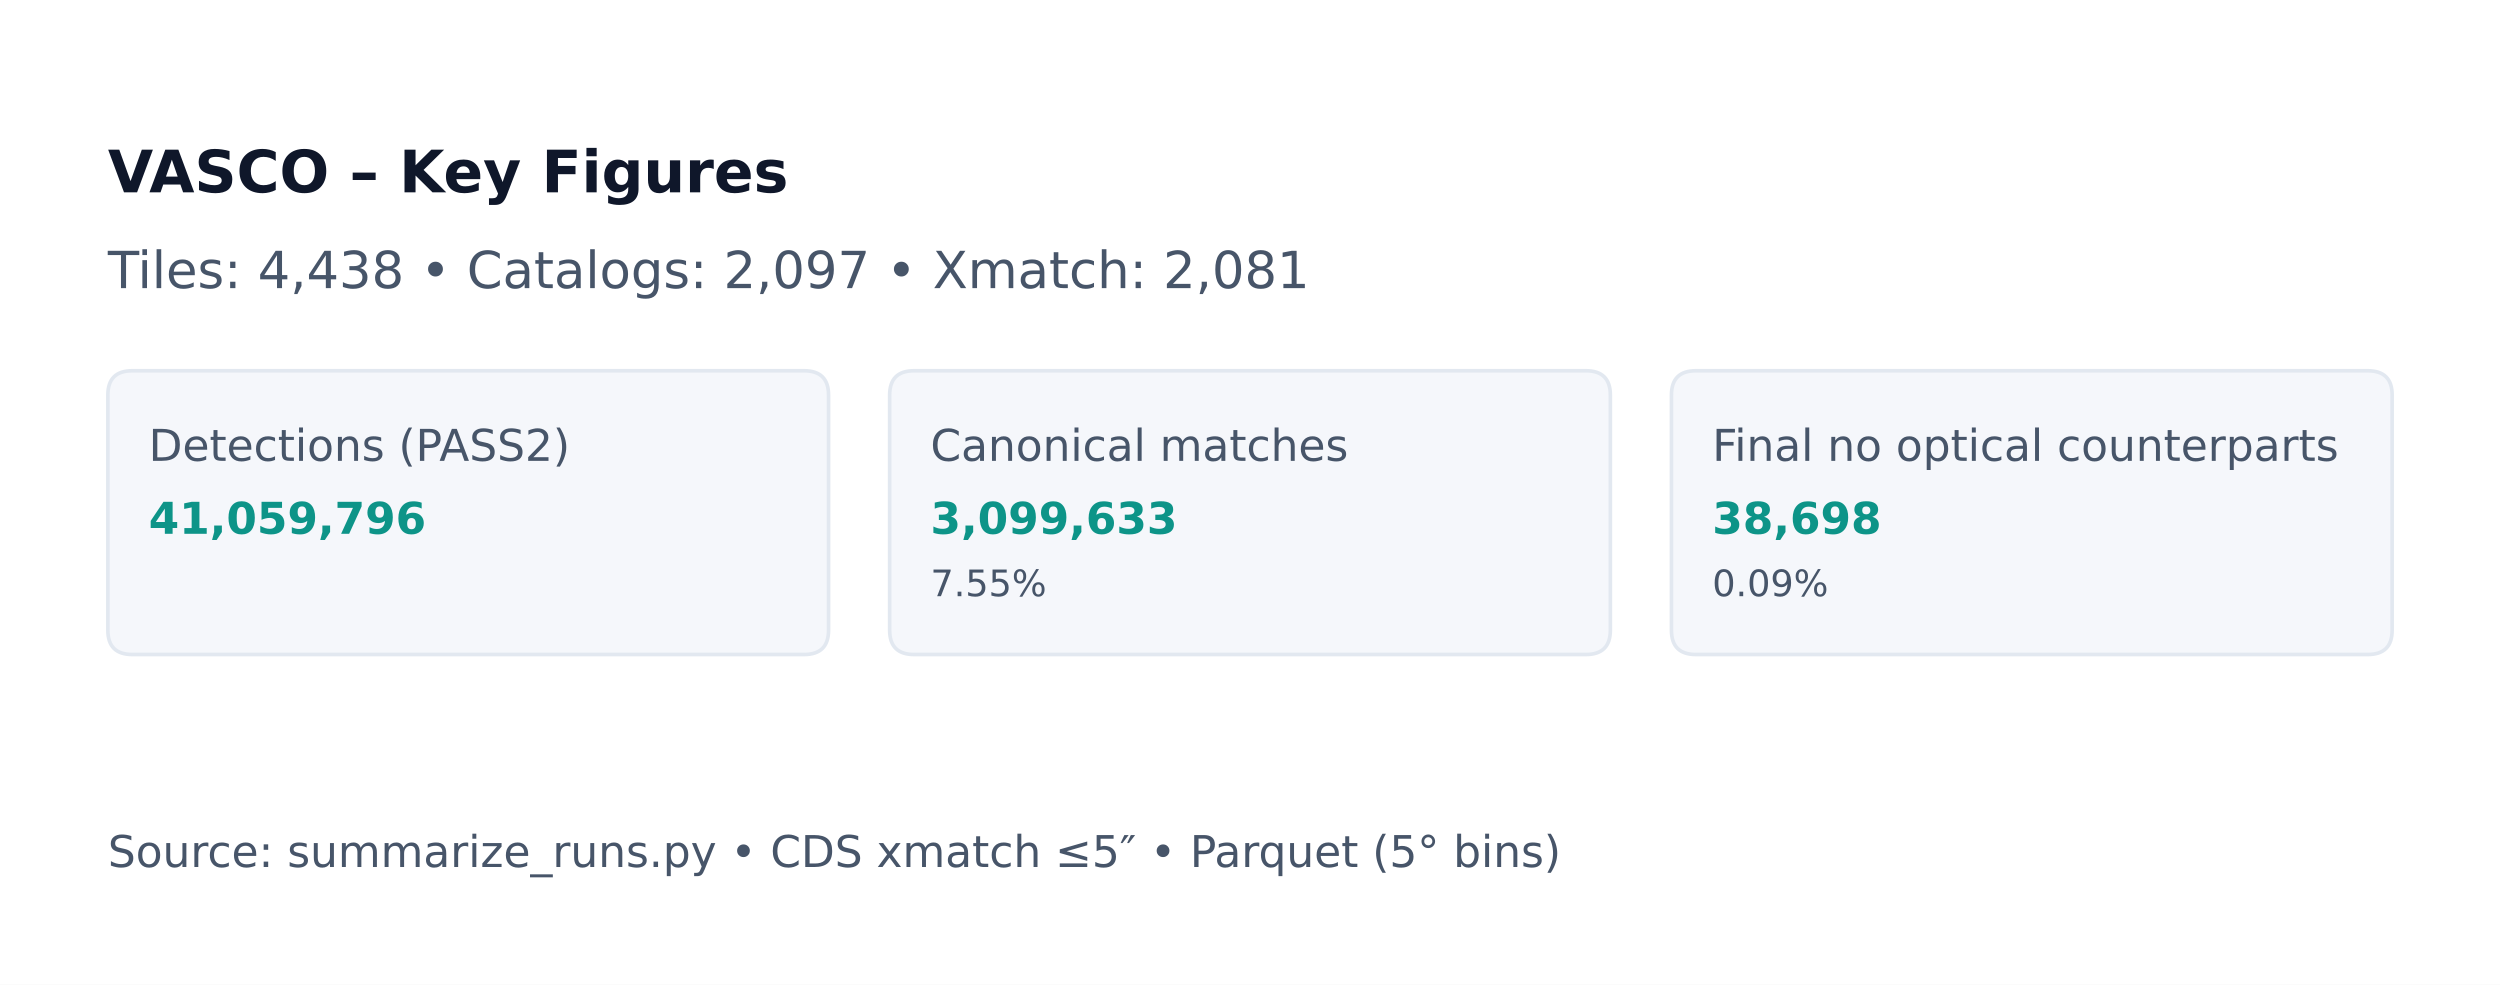
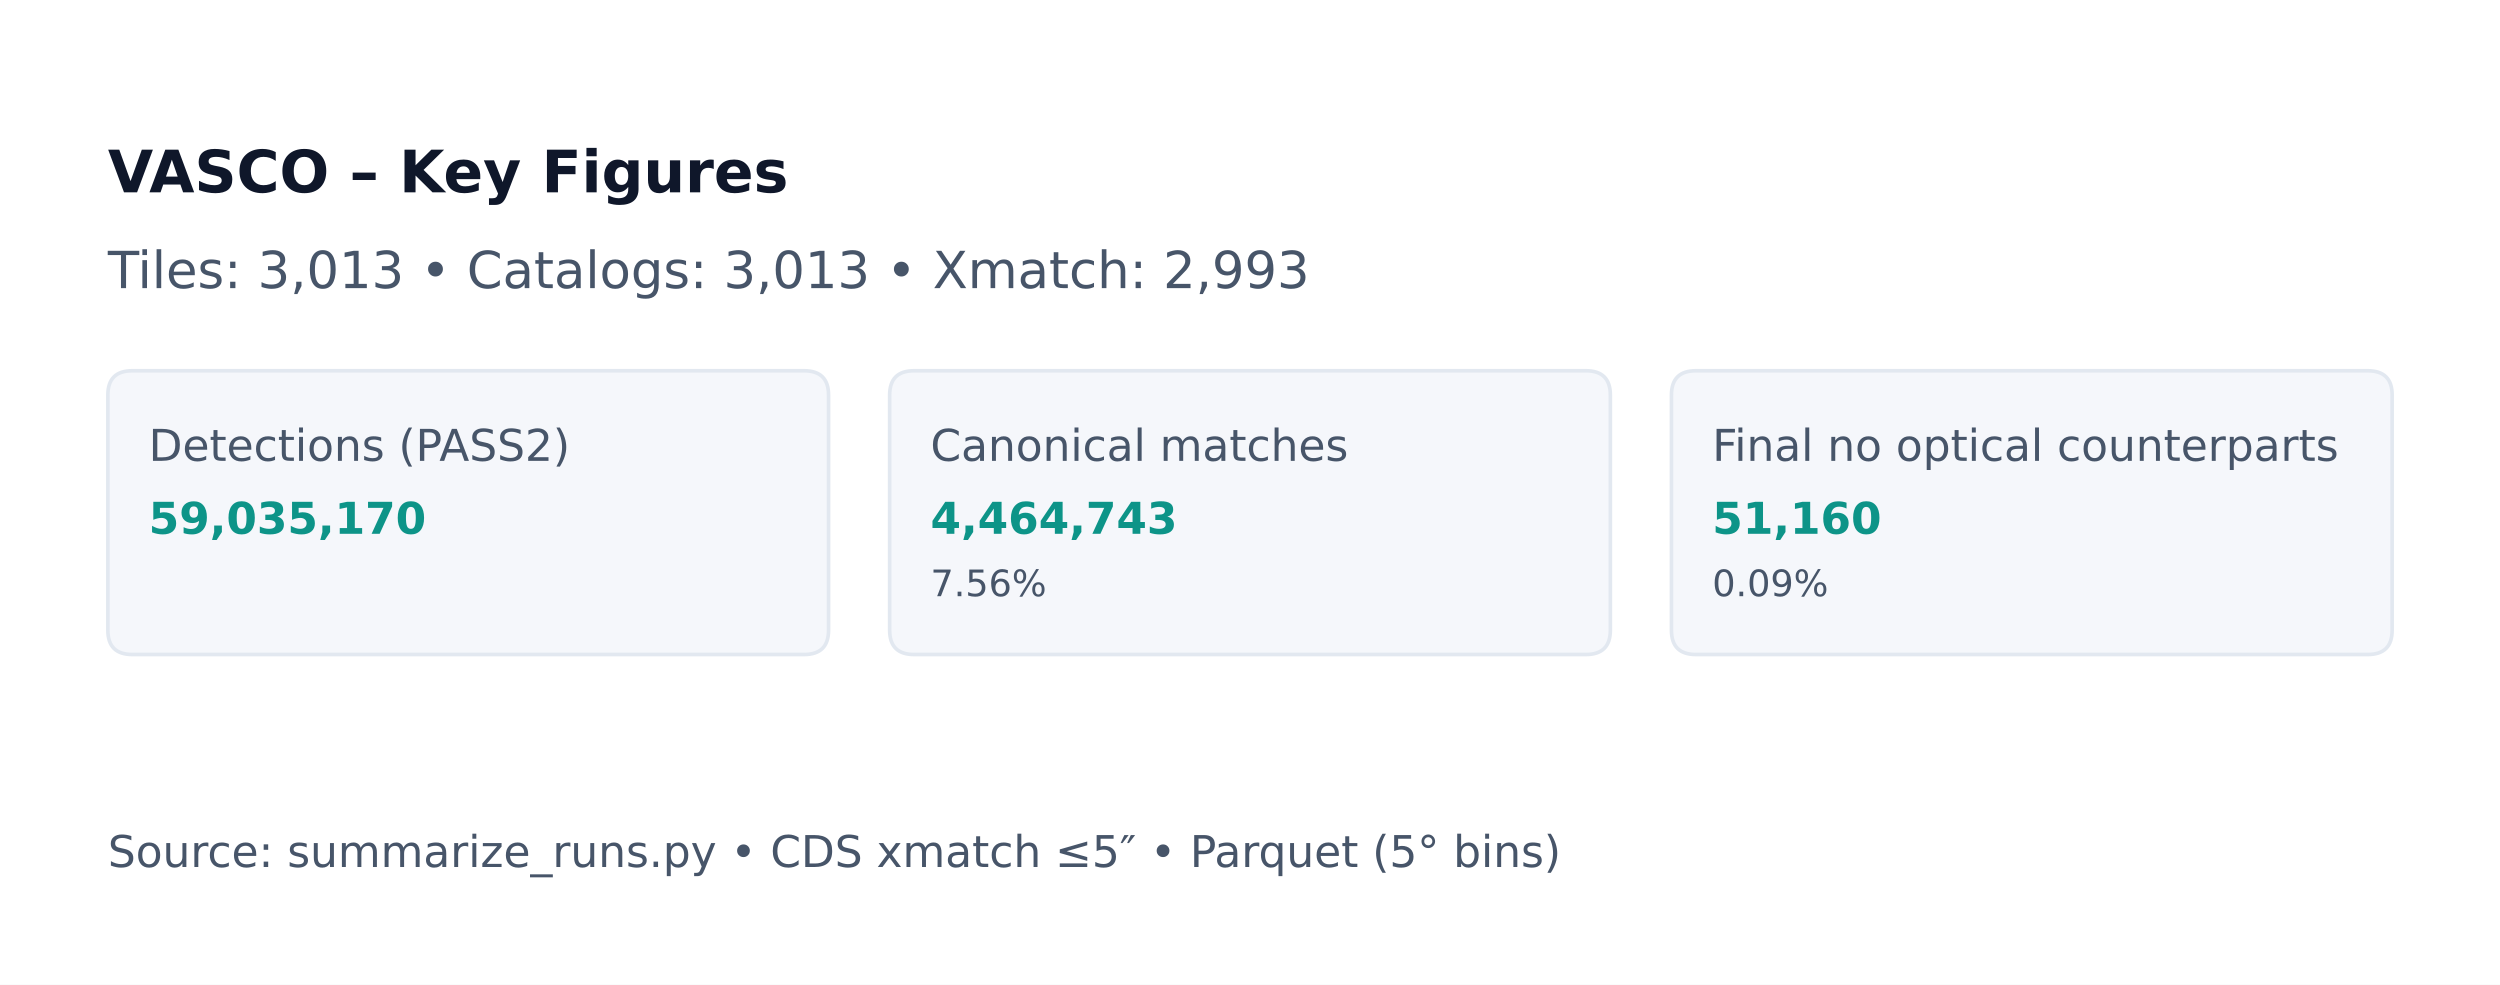
<svg xmlns="http://www.w3.org/2000/svg" width="684pt" height="269.424pt" viewBox="0 0 684 269.424" version="1.1">
  <defs>
    <style type="text/css">*{stroke-linejoin: round; stroke-linecap: butt}</style>
  </defs>
  <g id="figure_1">
    <g id="patch_1">
      <path d="M 0 269.424  L 684 269.424  L 684 0  L 0 0  z " style="fill: #ffffff" />
    </g>
    <g id="axes_1">
      <g id="patch_2">
-         <path d="M 7.033 262.39  L 676.967 262.39  L 676.967 7.034  L 7.033 7.034  z " clip-path="url(#p5631bd181b)" style="fill: #ffffff; stroke: #ffffff; stroke-linejoin: miter" />
+         <path d="M 7.033 262.39  L 676.967 262.39  L 676.967 7.034  L 7.033 7.034  z " clip-path="url(#pff577d9974)" style="fill: #ffffff; stroke: #ffffff; stroke-linejoin: miter" />
      </g>
      <g id="patch_3">
-         <path d="M 36.205 179.075  L 219.995 179.075  Q 226.691 179.075 226.691 172.422  L 226.691 108.09  Q 226.691 101.437 219.995 101.437  L 36.205 101.437  Q 29.509 101.437 29.509 108.09  L 29.509 172.422  Q 29.509 179.075 36.205 179.075  z " clip-path="url(#p5631bd181b)" style="fill: #f5f7fb; stroke: #e2e8f0; stroke-linejoin: miter" />
+         <path d="M 36.205 179.075  L 219.995 179.075  Q 226.691 179.075 226.691 172.422  L 226.691 108.09  Q 226.691 101.437 219.995 101.437  L 36.205 101.437  Q 29.509 101.437 29.509 108.09  L 29.509 172.422  Q 29.509 179.075 36.205 179.075  z " clip-path="url(#pff577d9974)" style="fill: #f5f7fb; stroke: #e2e8f0; stroke-linejoin: miter" />
      </g>
      <g id="patch_4">
-         <path d="M 250.105 179.075  L 433.895 179.075  Q 440.591 179.075 440.591 172.422  L 440.591 108.09  Q 440.591 101.437 433.895 101.437  L 250.105 101.437  Q 243.409 101.437 243.409 108.09  L 243.409 172.422  Q 243.409 179.075 250.105 179.075  z " clip-path="url(#p5631bd181b)" style="fill: #f5f7fb; stroke: #e2e8f0; stroke-linejoin: miter" />
+         <path d="M 250.105 179.075  L 433.895 179.075  Q 440.591 179.075 440.591 172.422  L 440.591 108.09  Q 440.591 101.437 433.895 101.437  L 250.105 101.437  Q 243.409 101.437 243.409 108.09  L 243.409 172.422  Q 243.409 179.075 250.105 179.075  z " clip-path="url(#pff577d9974)" style="fill: #f5f7fb; stroke: #e2e8f0; stroke-linejoin: miter" />
      </g>
      <g id="patch_5">
-         <path d="M 464.005 179.075  L 647.795 179.075  Q 654.491 179.075 654.491 172.422  L 654.491 108.09  Q 654.491 101.437 647.795 101.437  L 464.005 101.437  Q 457.309 101.437 457.309 108.09  L 457.309 172.422  Q 457.309 179.075 464.005 179.075  z " clip-path="url(#p5631bd181b)" style="fill: #f5f7fb; stroke: #e2e8f0; stroke-linejoin: miter" />
+         <path d="M 464.005 179.075  L 647.795 179.075  Q 654.491 179.075 654.491 172.422  L 654.491 108.09  Q 654.491 101.437 647.795 101.437  L 464.005 101.437  Q 457.309 101.437 457.309 108.09  L 457.309 172.422  Q 457.309 179.075 464.005 179.075  z " clip-path="url(#pff577d9974)" style="fill: #f5f7fb; stroke: #e2e8f0; stroke-linejoin: miter" />
      </g>
      <g id="text_1">
        <text style="font-weight: 700; font-size: 16px; font-family: 'DejaVu Sans', 'Bitstream Vera Sans', 'Computer Modern Sans Serif', 'Lucida Grande', 'Verdana', 'Geneva', 'Lucid', 'Arial', 'Helvetica', 'Avant Garde', sans-serif; text-anchor: start; fill: #0f172a" x="29.52" y="52.621" transform="rotate(-0 29.52 52.6215)">VASCO – Key Figures</text>
      </g>
      <g id="text_2">
-         <text style="font-size: 14px; font-family: 'DejaVu Sans', 'Bitstream Vera Sans', 'Computer Modern Sans Serif', 'Lucida Grande', 'Verdana', 'Geneva', 'Lucid', 'Arial', 'Helvetica', 'Avant Garde', sans-serif; text-anchor: start; fill: #475569" x="29.52" y="78.822" transform="rotate(-0 29.52 78.82181)">Tiles: 4,438  •  Catalogs: 2,097  •  Xmatch: 2,081</text>
+         <text style="font-size: 14px; font-family: 'DejaVu Sans', 'Bitstream Vera Sans', 'Computer Modern Sans Serif', 'Lucida Grande', 'Verdana', 'Geneva', 'Lucid', 'Arial', 'Helvetica', 'Avant Garde', sans-serif; text-anchor: start; fill: #475569" x="29.52" y="78.822" transform="rotate(-0 29.52 78.82181)">Tiles: 3,013  •  Catalogs: 3,013  •  Xmatch: 2,993</text>
      </g>
      <g id="text_3">
        <text style="font-size: 12px; font-family: 'DejaVu Sans', 'Bitstream Vera Sans', 'Computer Modern Sans Serif', 'Lucida Grande', 'Verdana', 'Geneva', 'Lucid', 'Arial', 'Helvetica', 'Avant Garde', sans-serif; text-anchor: start; fill: #475569" x="40.68" y="126.089" transform="rotate(-0 40.68 126.0893)">Detections (PASS2)</text>
      </g>
      <g id="text_4">
-         <text style="font-weight: 700; font-size: 12px; font-family: 'DejaVu Sans', 'Bitstream Vera Sans', 'Computer Modern Sans Serif', 'Lucida Grande', 'Verdana', 'Geneva', 'Lucid', 'Arial', 'Helvetica', 'Avant Garde', sans-serif; text-anchor: start; fill: #0d9488" x="40.68" y="146.048" transform="rotate(-0 40.68 146.0477)">41,059,796</text>
+         <text style="font-weight: 700; font-size: 12px; font-family: 'DejaVu Sans', 'Bitstream Vera Sans', 'Computer Modern Sans Serif', 'Lucida Grande', 'Verdana', 'Geneva', 'Lucid', 'Arial', 'Helvetica', 'Avant Garde', sans-serif; text-anchor: start; fill: #0d9488" x="40.68" y="146.048" transform="rotate(-0 40.68 146.0477)">59,035,170</text>
      </g>
      <g id="text_5">
        <text style="font-size: 12px; font-family: 'DejaVu Sans', 'Bitstream Vera Sans', 'Computer Modern Sans Serif', 'Lucida Grande', 'Verdana', 'Geneva', 'Lucid', 'Arial', 'Helvetica', 'Avant Garde', sans-serif; text-anchor: start; fill: #475569" x="254.58" y="126.089" transform="rotate(-0 254.58 126.0893)">Canonical matches</text>
      </g>
      <g id="text_6">
-         <text style="font-weight: 700; font-size: 12px; font-family: 'DejaVu Sans', 'Bitstream Vera Sans', 'Computer Modern Sans Serif', 'Lucida Grande', 'Verdana', 'Geneva', 'Lucid', 'Arial', 'Helvetica', 'Avant Garde', sans-serif; text-anchor: start; fill: #0d9488" x="254.58" y="146.048" transform="rotate(-0 254.58 146.0477)">3,099,633</text>
+         <text style="font-weight: 700; font-size: 12px; font-family: 'DejaVu Sans', 'Bitstream Vera Sans', 'Computer Modern Sans Serif', 'Lucida Grande', 'Verdana', 'Geneva', 'Lucid', 'Arial', 'Helvetica', 'Avant Garde', sans-serif; text-anchor: start; fill: #0d9488" x="254.58" y="146.048" transform="rotate(-0 254.58 146.0477)">4,464,743</text>
      </g>
      <g id="text_7">
-         <text style="font-size: 10px; font-family: 'DejaVu Sans', 'Bitstream Vera Sans', 'Computer Modern Sans Serif', 'Lucida Grande', 'Verdana', 'Geneva', 'Lucid', 'Arial', 'Helvetica', 'Avant Garde', sans-serif; text-anchor: start; fill: #475569" x="254.58" y="163.124" transform="rotate(-0 254.58 163.1243)">7.55%</text>
+         <text style="font-size: 10px; font-family: 'DejaVu Sans', 'Bitstream Vera Sans', 'Computer Modern Sans Serif', 'Lucida Grande', 'Verdana', 'Geneva', 'Lucid', 'Arial', 'Helvetica', 'Avant Garde', sans-serif; text-anchor: start; fill: #475569" x="254.58" y="163.124" transform="rotate(-0 254.58 163.1243)">7.56%</text>
      </g>
      <g id="text_8">
        <text style="font-size: 12px; font-family: 'DejaVu Sans', 'Bitstream Vera Sans', 'Computer Modern Sans Serif', 'Lucida Grande', 'Verdana', 'Geneva', 'Lucid', 'Arial', 'Helvetica', 'Avant Garde', sans-serif; text-anchor: start; fill: #475569" x="468.48" y="126.089" transform="rotate(-0 468.48 126.0893)">Final no optical counterparts</text>
      </g>
      <g id="text_9">
-         <text style="font-weight: 700; font-size: 12px; font-family: 'DejaVu Sans', 'Bitstream Vera Sans', 'Computer Modern Sans Serif', 'Lucida Grande', 'Verdana', 'Geneva', 'Lucid', 'Arial', 'Helvetica', 'Avant Garde', sans-serif; text-anchor: start; fill: #0d9488" x="468.48" y="146.048" transform="rotate(-0 468.48 146.0477)">38,698</text>
+         <text style="font-weight: 700; font-size: 12px; font-family: 'DejaVu Sans', 'Bitstream Vera Sans', 'Computer Modern Sans Serif', 'Lucida Grande', 'Verdana', 'Geneva', 'Lucid', 'Arial', 'Helvetica', 'Avant Garde', sans-serif; text-anchor: start; fill: #0d9488" x="468.48" y="146.048" transform="rotate(-0 468.48 146.0477)">51,160</text>
      </g>
      <g id="text_10">
        <text style="font-size: 10px; font-family: 'DejaVu Sans', 'Bitstream Vera Sans', 'Computer Modern Sans Serif', 'Lucida Grande', 'Verdana', 'Geneva', 'Lucid', 'Arial', 'Helvetica', 'Avant Garde', sans-serif; text-anchor: start; fill: #475569" x="468.48" y="163.124" transform="rotate(-0 468.48 163.1243)">0.09%</text>
      </g>
      <g id="text_11">
        <text style="font-size: 12px; font-family: 'DejaVu Sans', 'Bitstream Vera Sans', 'Computer Modern Sans Serif', 'Lucida Grande', 'Verdana', 'Geneva', 'Lucid', 'Arial', 'Helvetica', 'Avant Garde', sans-serif; text-anchor: start; fill: #475569" x="29.52" y="237.219" transform="rotate(-0 29.52 237.2186)">Source: summarize_runs.py  •  CDS xmatch ≤5″  •  Parquet (5° bins)</text>
      </g>
    </g>
  </g>
  <defs>
-     <clipPath id="p5631bd181b">
+     <clipPath id="pff577d9974">
      <rect x="7.2" y="7.2" width="669.6" height="255.024" />
    </clipPath>
  </defs>
</svg>
